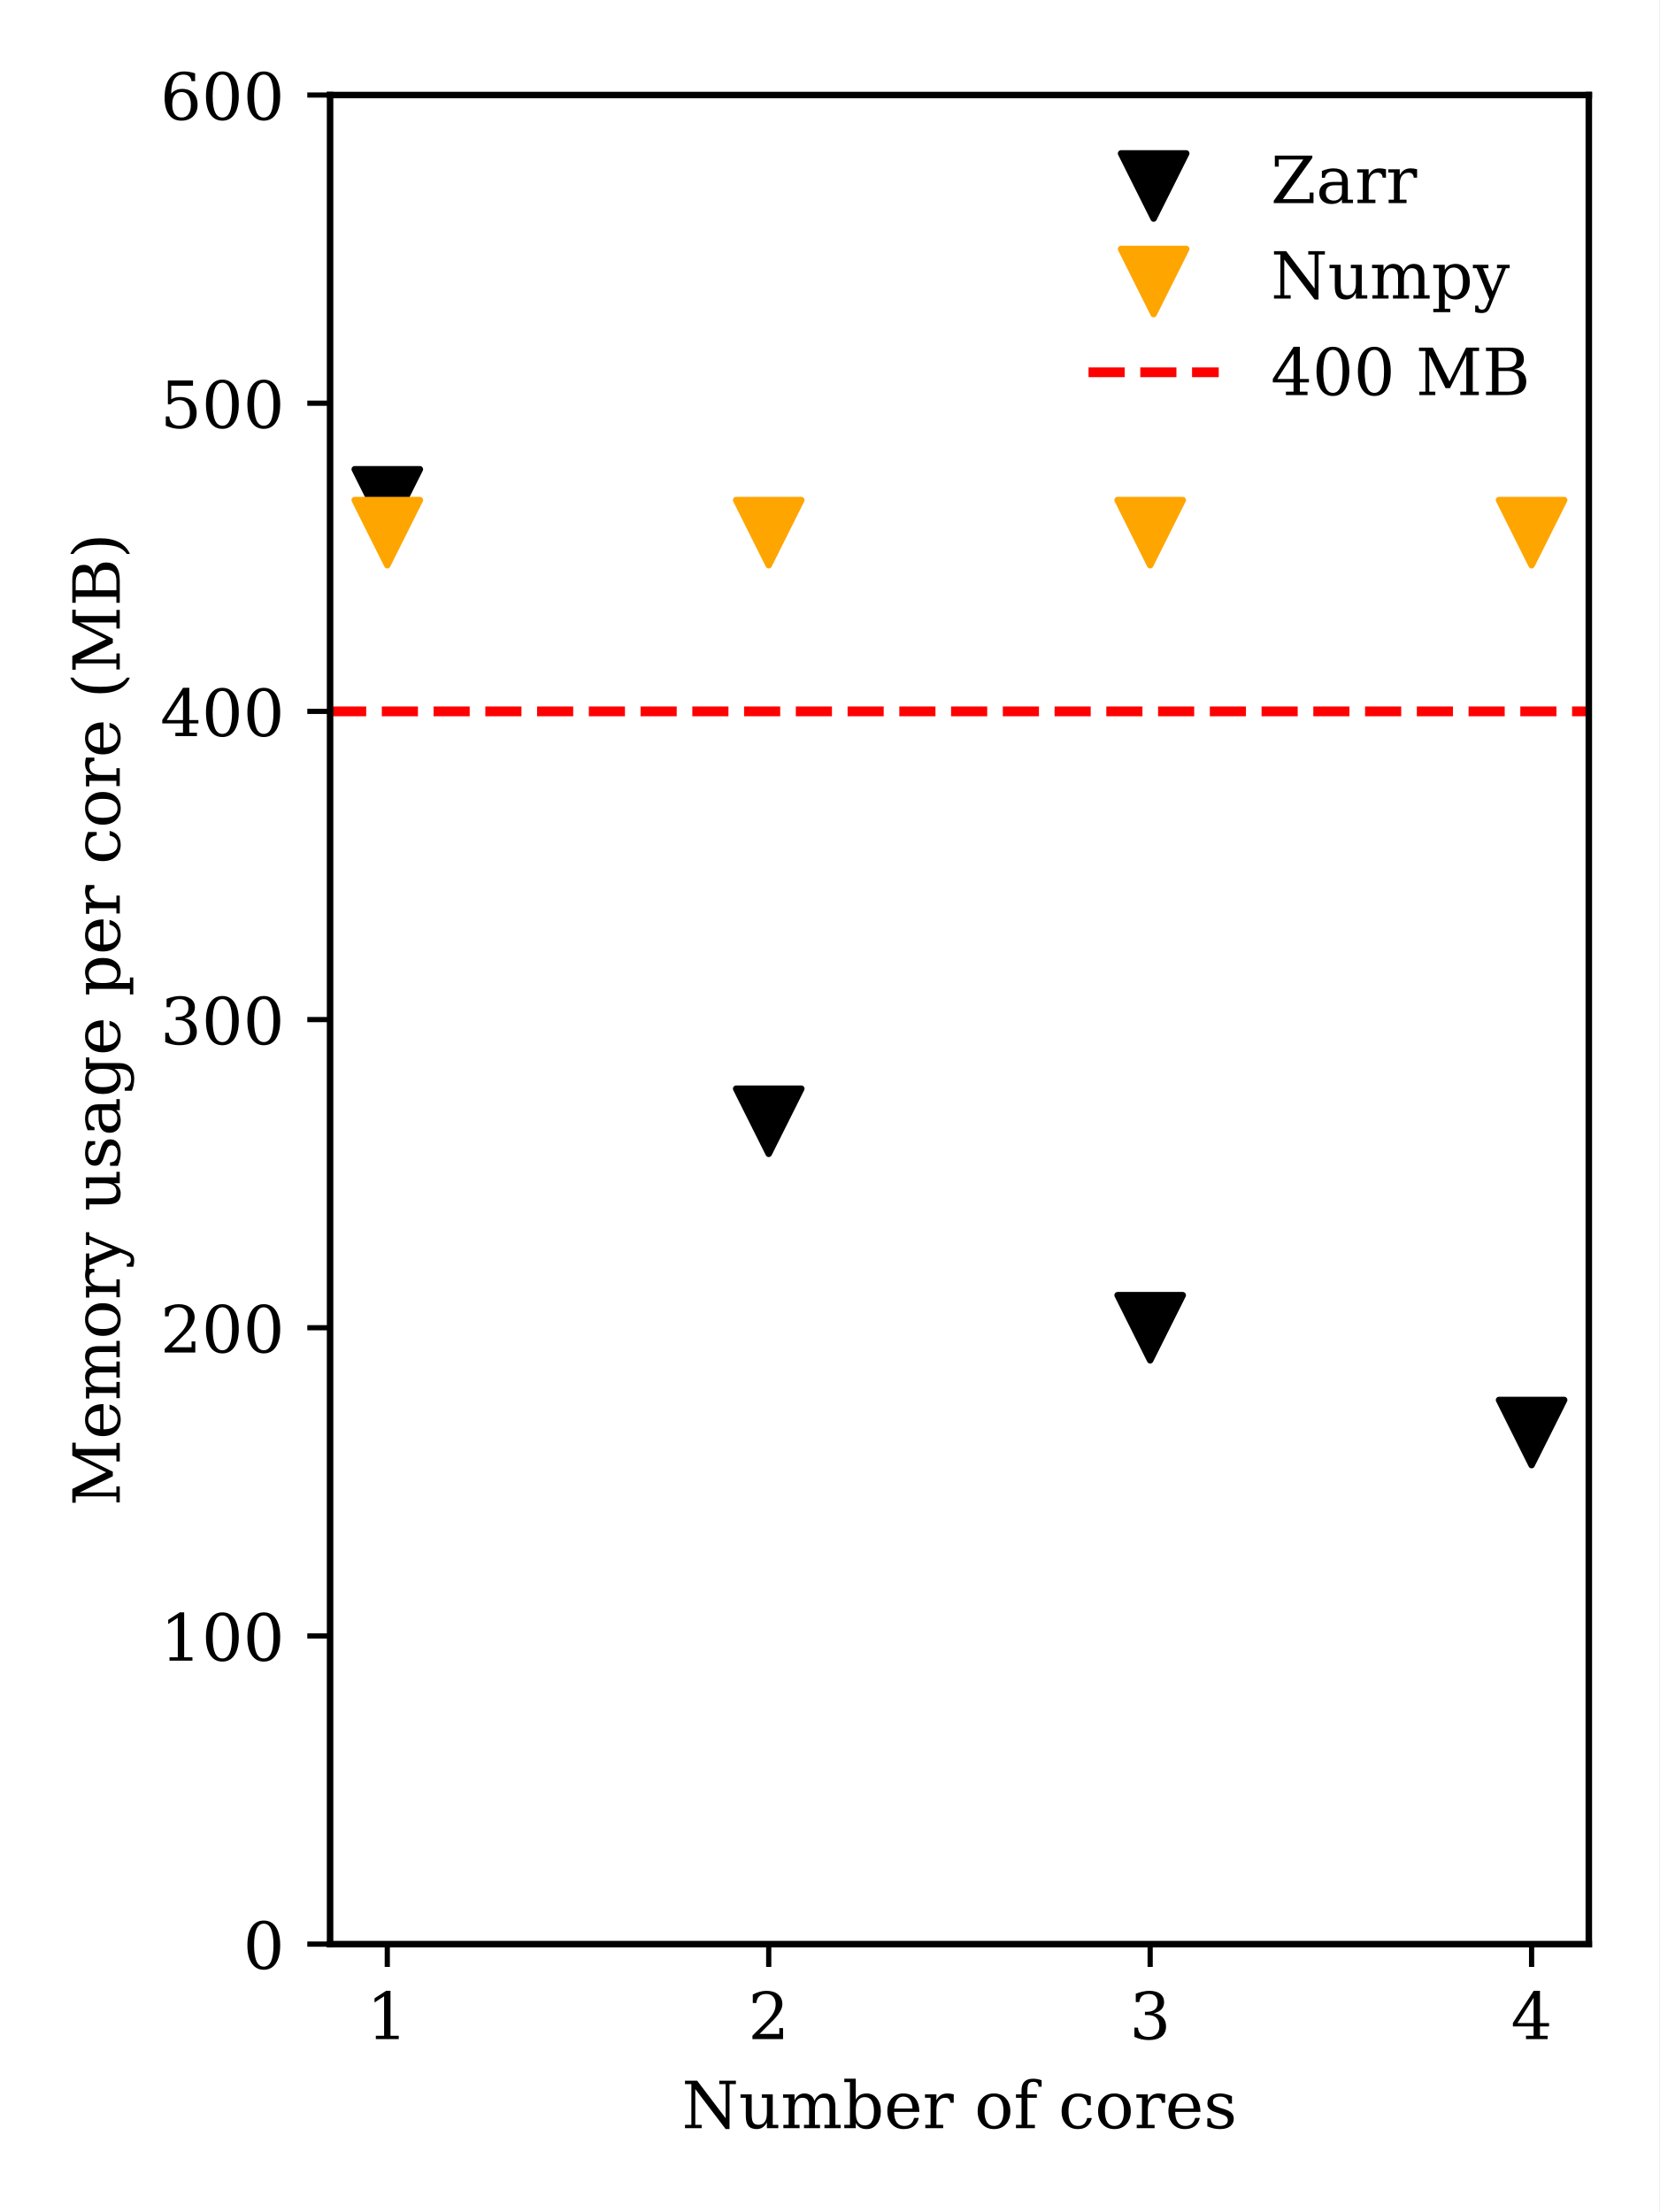
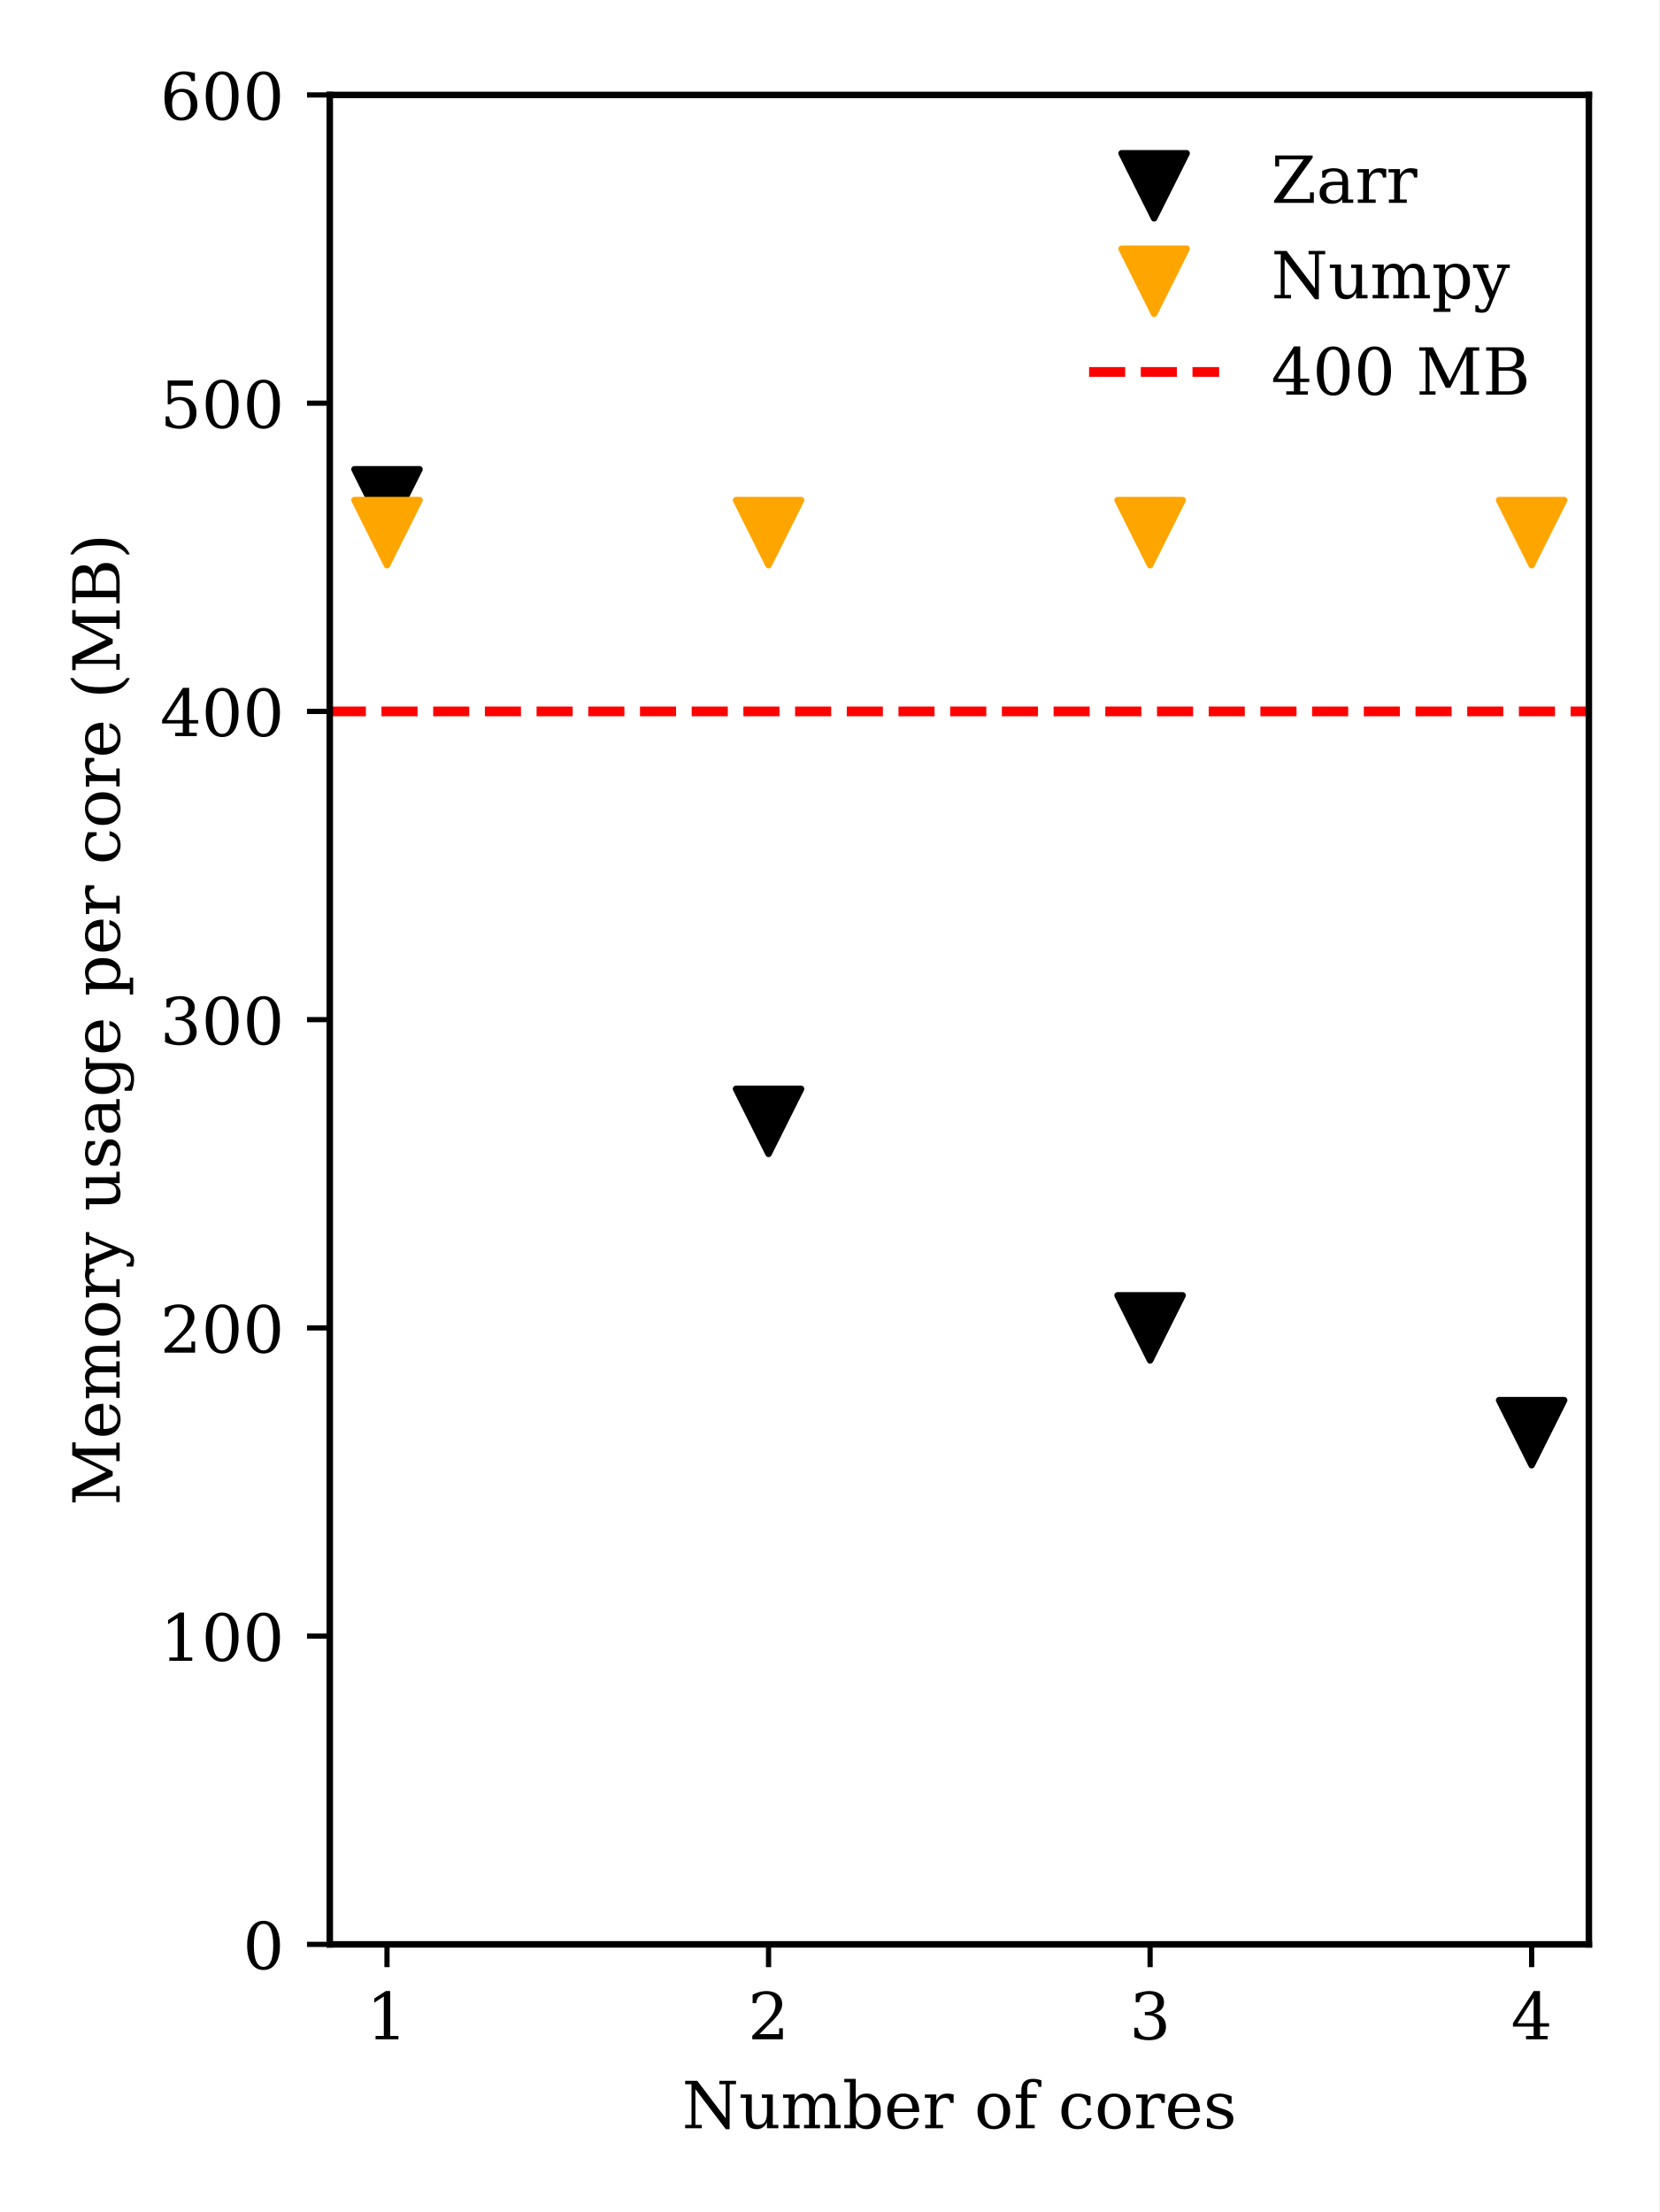
- <svg xmlns="http://www.w3.org/2000/svg" xmlns:xlink="http://www.w3.org/1999/xlink" width="254.88pt" height="339.84pt" viewBox="0 0 254.88 339.84" version="1.1">
+ <svg xmlns="http://www.w3.org/2000/svg" xmlns:xlink="http://www.w3.org/1999/xlink" width="255.118pt" height="340.157pt" viewBox="0 0 255.118 340.157" version="1.1">
  <defs>
    <style type="text/css">*{stroke-linejoin: round; stroke-linecap: butt}</style>
  </defs>
  <g id="figure_1">
    <g id="patch_1">
-       <path d="M 0 339.84  L 254.88 339.84  L 254.88 0  L 0 0  z " style="fill: #ffffff" />
+       <path d="M 0 340.157  L 255.118 340.157  L 255.118 0  L 0 0  z " style="fill: #ffffff" />
    </g>
    <g id="axes_1">
      <g id="patch_2">
-         <path d="M 50.708 298.684  L 244.08 298.684  L 244.08 14.599  L 50.708 14.599  z " style="fill: #ffffff" />
+         <path d="M 50.708 299.001  L 244.318 299.001  L 244.318 14.599  L 50.708 14.599  z " style="fill: #ffffff" />
      </g>
      <g id="PathCollection_1">
        <defs>
-           <path id="m1dc752d786" d="M -0 5  L 5 -5  L -5 -5  z " style="stroke: #000000" />
+           <path id="m61a2b41054" d="M -0 5  L 5 -5  L -5 -5  z " style="stroke: #000000" />
        </defs>
-         <g clip-path="url(#p3e38f3d911)">
-           <use xlink:href="#m1dc752d786" x="59.497" y="77.098" style="stroke: #000000" />
-           <use xlink:href="#m1dc752d786" x="118.095" y="172.266" style="stroke: #000000" />
-           <use xlink:href="#m1dc752d786" x="176.693" y="203.989" style="stroke: #000000" />
-           <use xlink:href="#m1dc752d786" x="235.29" y="220.087" style="stroke: #000000" />
+         <g clip-path="url(#p58eaa3ddd2)">
+           <use xlink:href="#m61a2b41054" x="59.508" y="77.168" style="stroke: #000000" />
+           <use xlink:href="#m61a2b41054" x="118.178" y="172.442" style="stroke: #000000" />
+           <use xlink:href="#m61a2b41054" x="176.848" y="204.201" style="stroke: #000000" />
+           <use xlink:href="#m61a2b41054" x="235.518" y="220.317" style="stroke: #000000" />
        </g>
      </g>
      <g id="PathCollection_2">
        <defs>
-           <path id="m532b89d127" d="M -0 5  L 5 -5  L -5 -5  z " style="stroke: #ffa500" />
+           <path id="mee1ea97fda" d="M -0 5  L 5 -5  L -5 -5  z " style="stroke: #ffa500" />
        </defs>
-         <g clip-path="url(#p3e38f3d911)">
-           <use xlink:href="#m532b89d127" x="59.497" y="81.833" style="fill: #ffa500; stroke: #ffa500" />
-           <use xlink:href="#m532b89d127" x="118.095" y="81.833" style="fill: #ffa500; stroke: #ffa500" />
-           <use xlink:href="#m532b89d127" x="176.693" y="81.833" style="fill: #ffa500; stroke: #ffa500" />
-           <use xlink:href="#m532b89d127" x="235.29" y="81.833" style="fill: #ffa500; stroke: #ffa500" />
+         <g clip-path="url(#p58eaa3ddd2)">
+           <use xlink:href="#mee1ea97fda" x="59.508" y="81.908" style="fill: #ffa500; stroke: #ffa500" />
+           <use xlink:href="#mee1ea97fda" x="118.178" y="81.908" style="fill: #ffa500; stroke: #ffa500" />
+           <use xlink:href="#mee1ea97fda" x="176.848" y="81.908" style="fill: #ffa500; stroke: #ffa500" />
+           <use xlink:href="#mee1ea97fda" x="235.518" y="81.908" style="fill: #ffa500; stroke: #ffa500" />
        </g>
      </g>
      <g id="matplotlib.axis_1">
        <g id="xtick_1">
          <g id="line2d_1">
            <defs>
-               <path id="mcca47e9ad9" d="M 0 0  L 0 3.5  " style="stroke: #000000; stroke-width: 0.8" />
-             </defs>
-             <g>
-               <use xlink:href="#mcca47e9ad9" x="59.497" y="298.684" style="stroke: #000000; stroke-width: 0.8" />
+               <path id="mb7ab203e08" d="M 0 0  L 0 3.5  " style="stroke: #000000; stroke-width: 0.8" />
+             </defs>
+             <g>
+               <use xlink:href="#mb7ab203e08" x="59.508" y="299.001" style="stroke: #000000; stroke-width: 0.8" />
            </g>
          </g>
          <g id="text_1">
-             <g transform="translate(56.31621 313.2822) scale(0.1 -0.1)">
+             <g transform="translate(56.32703 313.5997) scale(0.1 -0.1)">
              <defs>
                <path id="DejaVuSerif-31" d="M 909 0  L 909 331  L 1722 331  L 1722 4213  L 781 3603  L 781 4013  L 1919 4750  L 2350 4750  L 2350 331  L 3163 331  L 3163 0  L 909 0  z " transform="scale(0.015625)" />
              </defs>
              <use xlink:href="#DejaVuSerif-31" />
            </g>
          </g>
        </g>
        <g id="xtick_2">
          <g id="line2d_2">
            <g>
-               <use xlink:href="#mcca47e9ad9" x="118.095" y="298.684" style="stroke: #000000; stroke-width: 0.8" />
+               <use xlink:href="#mb7ab203e08" x="118.178" y="299.001" style="stroke: #000000; stroke-width: 0.8" />
            </g>
          </g>
          <g id="text_2">
-             <g transform="translate(114.9138 313.2822) scale(0.1 -0.1)">
+             <g transform="translate(114.9968 313.5997) scale(0.1 -0.1)">
              <defs>
                <path id="DejaVuSerif-32" d="M 819 3553  L 469 3553  L 469 4384  Q 803 4563 1142 4656  Q 1481 4750 1806 4750  Q 2534 4750 2956 4397  Q 3378 4044 3378 3438  Q 3378 2753 2422 1800  Q 2347 1728 2309 1691  L 1131 513  L 3078 513  L 3078 1088  L 3444 1088  L 3444 0  L 434 0  L 434 341  L 1850 1753  Q 2319 2222 2519 2614  Q 2719 3006 2719 3438  Q 2719 3909 2473 4175  Q 2228 4441 1797 4441  Q 1350 4441 1106 4219  Q 863 3997 819 3553  z " transform="scale(0.015625)" />
              </defs>
              <use xlink:href="#DejaVuSerif-32" />
            </g>
          </g>
        </g>
        <g id="xtick_3">
          <g id="line2d_3">
            <g>
-               <use xlink:href="#mcca47e9ad9" x="176.693" y="298.684" style="stroke: #000000; stroke-width: 0.8" />
+               <use xlink:href="#mb7ab203e08" x="176.848" y="299.001" style="stroke: #000000; stroke-width: 0.8" />
            </g>
          </g>
          <g id="text_3">
-             <g transform="translate(173.5115 313.2822) scale(0.1 -0.1)">
+             <g transform="translate(173.6666 313.5997) scale(0.1 -0.1)">
              <defs>
                <path id="DejaVuSerif-33" d="M 622 4469  Q 988 4606 1323 4678  Q 1659 4750 1953 4750  Q 2638 4750 3022 4454  Q 3406 4159 3406 3634  Q 3406 3213 3140 2930  Q 2875 2647 2388 2547  Q 2963 2466 3280 2130  Q 3597 1794 3597 1259  Q 3597 606 3158 257  Q 2719 -91 1894 -91  Q 1528 -91 1179 -12  Q 831 66 488 225  L 488 1131  L 838 1131  Q 869 681 1141 450  Q 1413 219 1906 219  Q 2384 219 2661 495  Q 2938 772 2938 1253  Q 2938 1803 2653 2086  Q 2369 2369 1819 2369  L 1522 2369  L 1522 2688  L 1678 2688  Q 2225 2688 2498 2914  Q 2772 3141 2772 3597  Q 2772 4006 2547 4223  Q 2322 4441 1900 4441  Q 1478 4441 1245 4241  Q 1013 4041 972 3647  L 622 3647  L 622 4469  z " transform="scale(0.015625)" />
              </defs>
              <use xlink:href="#DejaVuSerif-33" />
            </g>
          </g>
        </g>
        <g id="xtick_4">
          <g id="line2d_4">
            <g>
-               <use xlink:href="#mcca47e9ad9" x="235.29" y="298.684" style="stroke: #000000; stroke-width: 0.8" />
+               <use xlink:href="#mb7ab203e08" x="235.518" y="299.001" style="stroke: #000000; stroke-width: 0.8" />
            </g>
          </g>
          <g id="text_4">
-             <g transform="translate(232.1091 313.2822) scale(0.1 -0.1)">
+             <g transform="translate(232.3364 313.5997) scale(0.1 -0.1)">
              <defs>
                <path id="DejaVuSerif-34" d="M 2234 1581  L 2234 4063  L 641 1581  L 2234 1581  z M 3609 0  L 1484 0  L 1484 331  L 2234 331  L 2234 1247  L 197 1247  L 197 1588  L 2241 4750  L 2859 4750  L 2859 1581  L 3750 1581  L 3750 1247  L 2859 1247  L 2859 331  L 3609 331  L 3609 0  z " transform="scale(0.015625)" />
              </defs>
              <use xlink:href="#DejaVuSerif-34" />
            </g>
          </g>
        </g>
        <g id="text_5">
-           <g transform="translate(104.7431 326.9603) scale(0.1 -0.1)">
+           <g transform="translate(104.8622 327.2778) scale(0.1 -0.1)">
            <defs>
              <path id="DejaVuSerif-4e" d="M 313 0  L 313 331  L 941 331  L 941 4331  L 313 4331  L 313 4666  L 1509 4666  L 4306 984  L 4306 4331  L 3681 4331  L 3681 4666  L 5319 4666  L 5319 4331  L 4691 4331  L 4691 -91  L 4313 -91  L 1325 3841  L 1325 331  L 1953 331  L 1953 0  L 313 0  z " transform="scale(0.015625)" />
              <path id="DejaVuSerif-75" d="M 2266 3322  L 3341 3322  L 3341 331  L 3884 331  L 3884 0  L 2766 0  L 2766 588  Q 2606 256 2353 82  Q 2100 -91 1766 -91  Q 1213 -91 952 223  Q 691 538 691 1209  L 691 2988  L 172 2988  L 172 3322  L 1269 3322  L 1269 1388  Q 1269 781 1417 556  Q 1566 331 1947 331  Q 2347 331 2556 625  Q 2766 919 2766 1478  L 2766 2988  L 2266 2988  L 2266 3322  z " transform="scale(0.015625)" />
              <path id="DejaVuSerif-6d" d="M 3316 2675  Q 3481 3041 3739 3227  Q 3997 3413 4341 3413  Q 4863 3413 5119 3089  Q 5375 2766 5375 2113  L 5375 331  L 5894 331  L 5894 0  L 4300 0  L 4300 331  L 4800 331  L 4800 2047  Q 4800 2556 4650 2772  Q 4500 2988 4153 2988  Q 3769 2988 3567 2697  Q 3366 2406 3366 1850  L 3366 331  L 3866 331  L 3866 0  L 2291 0  L 2291 331  L 2791 331  L 2791 2069  Q 2791 2566 2641 2777  Q 2491 2988 2144 2988  Q 1759 2988 1557 2697  Q 1356 2406 1356 1850  L 1356 331  L 1856 331  L 1856 0  L 263 0  L 263 331  L 781 331  L 781 2994  L 231 2994  L 231 3322  L 1356 3322  L 1356 2731  Q 1516 3063 1762 3238  Q 2009 3413 2322 3413  Q 2709 3413 2968 3220  Q 3228 3028 3316 2675  z " transform="scale(0.015625)" />
              <path id="DejaVuSerif-62" d="M 738 331  L 738 4531  L 184 4531  L 184 4863  L 1313 4863  L 1313 2803  Q 1481 3116 1742 3264  Q 2003 3413 2388 3413  Q 3000 3413 3387 2928  Q 3775 2444 3775 1663  Q 3775 881 3387 395  Q 3000 -91 2388 -91  Q 2003 -91 1742 57  Q 1481 206 1313 519  L 1313 0  L 184 0  L 184 331  L 738 331  z M 1313 1497  Q 1313 897 1542 583  Q 1772 269 2209 269  Q 2650 269 2876 622  Q 3103 975 3103 1663  Q 3103 2353 2876 2703  Q 2650 3053 2209 3053  Q 1772 3053 1542 2737  Q 1313 2422 1313 1825  L 1313 1497  z " transform="scale(0.015625)" />
              <path id="DejaVuSerif-65" d="M 3469 1600  L 991 1600  L 991 1575  Q 991 903 1244 561  Q 1497 219 1991 219  Q 2369 219 2611 417  Q 2853 616 2950 1006  L 3413 1006  Q 3275 459 2904 184  Q 2534 -91 1931 -91  Q 1203 -91 761 389  Q 319 869 319 1663  Q 319 2450 753 2931  Q 1188 3413 1894 3413  Q 2647 3413 3050 2948  Q 3453 2484 3469 1600  z M 2791 1931  Q 2772 2513 2545 2808  Q 2319 3103 1894 3103  Q 1497 3103 1269 2806  Q 1041 2509 991 1931  L 2791 1931  z " transform="scale(0.015625)" />
              <path id="DejaVuSerif-72" d="M 3059 3328  L 3059 2497  L 2728 2497  Q 2713 2744 2591 2866  Q 2469 2988 2234 2988  Q 1809 2988 1582 2694  Q 1356 2400 1356 1850  L 1356 331  L 2022 331  L 2022 0  L 263 0  L 263 331  L 781 331  L 781 2994  L 231 2994  L 231 3322  L 1356 3322  L 1356 2731  Q 1525 3078 1790 3245  Q 2056 3413 2438 3413  Q 2578 3413 2733 3391  Q 2888 3369 3059 3328  z " transform="scale(0.015625)" />
              <path id="DejaVuSerif-20" transform="scale(0.015625)" />
              <path id="DejaVuSerif-6f" d="M 1925 219  Q 2388 219 2623 584  Q 2859 950 2859 1663  Q 2859 2375 2623 2739  Q 2388 3103 1925 3103  Q 1463 3103 1227 2739  Q 991 2375 991 1663  Q 991 950 1228 584  Q 1466 219 1925 219  z M 1925 -91  Q 1200 -91 759 389  Q 319 869 319 1663  Q 319 2456 758 2934  Q 1197 3413 1925 3413  Q 2653 3413 3092 2934  Q 3531 2456 3531 1663  Q 3531 869 3092 389  Q 2653 -91 1925 -91  z " transform="scale(0.015625)" />
              <path id="DejaVuSerif-66" d="M 2753 4078  L 2450 4078  Q 2447 4313 2317 4434  Q 2188 4556 1941 4556  Q 1619 4556 1487 4379  Q 1356 4203 1356 3750  L 1356 3322  L 2284 3322  L 2284 2988  L 1356 2988  L 1356 331  L 2094 331  L 2094 0  L 231 0  L 231 331  L 781 331  L 781 2988  L 231 2988  L 231 3322  L 781 3322  L 781 3738  Q 781 4294 1070 4578  Q 1359 4863 1919 4863  Q 2128 4863 2337 4825  Q 2547 4788 2753 4709  L 2753 4078  z " transform="scale(0.015625)" />
              <path id="DejaVuSerif-63" d="M 3291 997  Q 3169 466 2822 187  Q 2475 -91 1925 -91  Q 1200 -91 759 389  Q 319 869 319 1663  Q 319 2459 759 2936  Q 1200 3413 1925 3413  Q 2241 3413 2553 3339  Q 2866 3266 3181 3116  L 3181 2266  L 2847 2266  Q 2781 2703 2561 2903  Q 2341 3103 1931 3103  Q 1466 3103 1228 2742  Q 991 2381 991 1663  Q 991 944 1227 581  Q 1463 219 1931 219  Q 2303 219 2525 412  Q 2747 606 2828 997  L 3291 997  z " transform="scale(0.015625)" />
              <path id="DejaVuSerif-73" d="M 359 184  L 359 959  L 691 959  Q 703 588 923 403  Q 1144 219 1575 219  Q 1963 219 2166 364  Q 2369 509 2369 788  Q 2369 1006 2220 1140  Q 2072 1275 1594 1428  L 1178 1569  Q 750 1706 558 1912  Q 366 2119 366 2438  Q 366 2894 700 3153  Q 1034 3413 1625 3413  Q 1888 3413 2178 3344  Q 2469 3275 2778 3144  L 2778 2419  L 2447 2419  Q 2434 2741 2221 2922  Q 2009 3103 1644 3103  Q 1281 3103 1095 2975  Q 909 2847 909 2591  Q 909 2381 1050 2254  Q 1191 2128 1613 1997  L 2069 1856  Q 2541 1709 2748 1489  Q 2956 1269 2956 922  Q 2956 450 2595 179  Q 2234 -91 1600 -91  Q 1278 -91 972 -22  Q 666 47 359 184  z " transform="scale(0.015625)" />
            </defs>
            <use xlink:href="#DejaVuSerif-4e" />
            <use xlink:href="#DejaVuSerif-75" x="87.5" />
            <use xlink:href="#DejaVuSerif-6d" x="151.904" />
            <use xlink:href="#DejaVuSerif-62" x="246.729" />
            <use xlink:href="#DejaVuSerif-65" x="310.742" />
            <use xlink:href="#DejaVuSerif-72" x="369.922" />
            <use xlink:href="#DejaVuSerif-20" x="417.725" />
            <use xlink:href="#DejaVuSerif-6f" x="449.512" />
            <use xlink:href="#DejaVuSerif-66" x="509.717" />
            <use xlink:href="#DejaVuSerif-20" x="546.729" />
            <use xlink:href="#DejaVuSerif-63" x="578.516" />
            <use xlink:href="#DejaVuSerif-6f" x="634.521" />
            <use xlink:href="#DejaVuSerif-72" x="694.727" />
            <use xlink:href="#DejaVuSerif-65" x="742.529" />
            <use xlink:href="#DejaVuSerif-73" x="801.709" />
          </g>
        </g>
      </g>
      <g id="matplotlib.axis_2">
        <g id="ytick_1">
          <g id="line2d_5">
            <defs>
-               <path id="m0a89eca351" d="M 0 0  L -3.5 0  " style="stroke: #000000; stroke-width: 0.8" />
-             </defs>
-             <g>
-               <use xlink:href="#m0a89eca351" x="50.708" y="298.684" style="stroke: #000000; stroke-width: 0.8" />
+               <path id="m6087a80009" d="M 0 0  L -3.5 0  " style="stroke: #000000; stroke-width: 0.8" />
+             </defs>
+             <g>
+               <use xlink:href="#m6087a80009" x="50.708" y="299.001" style="stroke: #000000; stroke-width: 0.8" />
            </g>
          </g>
          <g id="text_6">
-             <g transform="translate(37.34531 302.483) scale(0.1 -0.1)">
+             <g transform="translate(37.34531 302.8004) scale(0.1 -0.1)">
              <defs>
                <path id="DejaVuSerif-30" d="M 2034 219  Q 2513 219 2750 744  Q 2988 1269 2988 2328  Q 2988 3391 2750 3916  Q 2513 4441 2034 4441  Q 1556 4441 1318 3916  Q 1081 3391 1081 2328  Q 1081 1269 1318 744  Q 1556 219 2034 219  z M 2034 -91  Q 1275 -91 848 546  Q 422 1184 422 2328  Q 422 3475 848 4112  Q 1275 4750 2034 4750  Q 2797 4750 3222 4112  Q 3647 3475 3647 2328  Q 3647 1184 3222 546  Q 2797 -91 2034 -91  z " transform="scale(0.015625)" />
              </defs>
              <use xlink:href="#DejaVuSerif-30" />
            </g>
          </g>
        </g>
        <g id="ytick_2">
          <g id="line2d_6">
            <g>
-               <use xlink:href="#m0a89eca351" x="50.708" y="251.336" style="stroke: #000000; stroke-width: 0.8" />
+               <use xlink:href="#m6087a80009" x="50.708" y="251.601" style="stroke: #000000; stroke-width: 0.8" />
            </g>
          </g>
          <g id="text_7">
-             <g transform="translate(24.62031 255.1355) scale(0.1 -0.1)">
+             <g transform="translate(24.62031 255.4001) scale(0.1 -0.1)">
              <use xlink:href="#DejaVuSerif-31" />
              <use xlink:href="#DejaVuSerif-30" x="63.623" />
              <use xlink:href="#DejaVuSerif-30" x="127.246" />
            </g>
          </g>
        </g>
        <g id="ytick_3">
          <g id="line2d_7">
            <g>
-               <use xlink:href="#m0a89eca351" x="50.708" y="203.989" style="stroke: #000000; stroke-width: 0.8" />
+               <use xlink:href="#m6087a80009" x="50.708" y="204.201" style="stroke: #000000; stroke-width: 0.8" />
            </g>
          </g>
          <g id="text_8">
-             <g transform="translate(24.62031 207.7881) scale(0.1 -0.1)">
+             <g transform="translate(24.62031 207.9998) scale(0.1 -0.1)">
              <use xlink:href="#DejaVuSerif-32" />
              <use xlink:href="#DejaVuSerif-30" x="63.623" />
              <use xlink:href="#DejaVuSerif-30" x="127.246" />
            </g>
          </g>
        </g>
        <g id="ytick_4">
          <g id="line2d_8">
            <g>
-               <use xlink:href="#m0a89eca351" x="50.708" y="156.641" style="stroke: #000000; stroke-width: 0.8" />
+               <use xlink:href="#m6087a80009" x="50.708" y="156.8" style="stroke: #000000; stroke-width: 0.8" />
            </g>
          </g>
          <g id="text_9">
-             <g transform="translate(24.62031 160.4407) scale(0.1 -0.1)">
+             <g transform="translate(24.62031 160.5994) scale(0.1 -0.1)">
              <use xlink:href="#DejaVuSerif-33" />
              <use xlink:href="#DejaVuSerif-30" x="63.623" />
              <use xlink:href="#DejaVuSerif-30" x="127.246" />
            </g>
          </g>
        </g>
        <g id="ytick_5">
          <g id="line2d_9">
            <g>
-               <use xlink:href="#m0a89eca351" x="50.708" y="109.294" style="stroke: #000000; stroke-width: 0.8" />
+               <use xlink:href="#m6087a80009" x="50.708" y="109.4" style="stroke: #000000; stroke-width: 0.8" />
            </g>
          </g>
          <g id="text_10">
-             <g transform="translate(24.62031 113.0933) scale(0.1 -0.1)">
+             <g transform="translate(24.62031 113.1991) scale(0.1 -0.1)">
              <use xlink:href="#DejaVuSerif-34" />
              <use xlink:href="#DejaVuSerif-30" x="63.623" />
              <use xlink:href="#DejaVuSerif-30" x="127.246" />
            </g>
          </g>
        </g>
        <g id="ytick_6">
          <g id="line2d_10">
            <g>
-               <use xlink:href="#m0a89eca351" x="50.708" y="61.947" style="stroke: #000000; stroke-width: 0.8" />
+               <use xlink:href="#m6087a80009" x="50.708" y="62" style="stroke: #000000; stroke-width: 0.8" />
            </g>
          </g>
          <g id="text_11">
-             <g transform="translate(24.62031 65.74586) scale(0.1 -0.1)">
+             <g transform="translate(24.62031 65.79877) scale(0.1 -0.1)">
              <defs>
                <path id="DejaVuSerif-35" d="M 3219 4666  L 3219 4153  L 1081 4153  L 1081 2816  Q 1244 2928 1461 2984  Q 1678 3041 1947 3041  Q 2703 3041 3140 2622  Q 3578 2203 3578 1478  Q 3578 738 3136 323  Q 2694 -91 1894 -91  Q 1572 -91 1234 -12  Q 897 66 544 225  L 544 1131  L 897 1131  Q 925 688 1179 453  Q 1434 219 1894 219  Q 2388 219 2653 544  Q 2919 869 2919 1478  Q 2919 2084 2655 2407  Q 2391 2731 1894 2731  Q 1613 2731 1398 2631  Q 1184 2531 1019 2322  L 750 2322  L 750 4666  L 3219 4666  z " transform="scale(0.015625)" />
              </defs>
              <use xlink:href="#DejaVuSerif-35" />
              <use xlink:href="#DejaVuSerif-30" x="63.623" />
              <use xlink:href="#DejaVuSerif-30" x="127.246" />
            </g>
          </g>
        </g>
        <g id="ytick_7">
          <g id="line2d_11">
            <g>
-               <use xlink:href="#m0a89eca351" x="50.708" y="14.599" style="stroke: #000000; stroke-width: 0.8" />
+               <use xlink:href="#m6087a80009" x="50.708" y="14.599" style="stroke: #000000; stroke-width: 0.8" />
            </g>
          </g>
          <g id="text_12">
            <g transform="translate(24.62031 18.39844) scale(0.1 -0.1)">
              <defs>
                <path id="DejaVuSerif-36" d="M 2094 219  Q 2534 219 2771 542  Q 3009 866 3009 1472  Q 3009 2078 2771 2401  Q 2534 2725 2094 2725  Q 1647 2725 1412 2412  Q 1178 2100 1178 1509  Q 1178 888 1415 553  Q 1653 219 2094 219  z M 1075 2569  Q 1288 2803 1556 2918  Q 1825 3034 2163 3034  Q 2859 3034 3264 2615  Q 3669 2197 3669 1472  Q 3669 763 3233 336  Q 2797 -91 2069 -91  Q 1278 -91 853 498  Q 428 1088 428 2181  Q 428 3406 931 4078  Q 1434 4750 2350 4750  Q 2597 4750 2869 4703  Q 3141 4656 3425 4563  L 3425 3794  L 3072 3794  Q 3034 4109 2831 4275  Q 2628 4441 2284 4441  Q 1678 4441 1381 3981  Q 1084 3522 1075 2569  z " transform="scale(0.015625)" />
              </defs>
              <use xlink:href="#DejaVuSerif-36" />
              <use xlink:href="#DejaVuSerif-30" x="63.623" />
              <use xlink:href="#DejaVuSerif-30" x="127.246" />
            </g>
          </g>
        </g>
        <g id="text_13">
-           <g transform="translate(18.39844 231.3751) rotate(-90) scale(0.1 -0.1)">
+           <g transform="translate(18.39844 231.5338) rotate(-90) scale(0.1 -0.1)">
            <defs>
              <path id="DejaVuSerif-4d" d="M 353 0  L 353 331  L 947 331  L 947 4331  L 319 4331  L 319 4666  L 1678 4666  L 3316 1344  L 4953 4666  L 6228 4666  L 6228 4331  L 5606 4331  L 5606 331  L 6203 331  L 6203 0  L 4378 0  L 4378 331  L 4972 331  L 4972 3938  L 3372 684  L 2931 684  L 1331 3938  L 1331 331  L 1925 331  L 1925 0  L 353 0  z " transform="scale(0.015625)" />
              <path id="DejaVuSerif-79" d="M 1381 -609  L 1600 -56  L 359 2988  L -19 2988  L -19 3322  L 1509 3322  L 1509 2988  L 978 2988  L 1913 703  L 2847 2988  L 2350 2988  L 2350 3322  L 3597 3322  L 3597 2988  L 3225 2988  L 1703 -750  Q 1547 -1138 1356 -1280  Q 1166 -1422 819 -1422  Q 672 -1422 517 -1397  Q 363 -1372 206 -1325  L 206 -691  L 500 -691  Q 519 -903 608 -995  Q 697 -1088 884 -1088  Q 1056 -1088 1161 -992  Q 1266 -897 1381 -609  z " transform="scale(0.015625)" />
              <path id="DejaVuSerif-61" d="M 2547 1044  L 2547 1747  L 1806 1747  Q 1378 1747 1168 1562  Q 959 1378 959 997  Q 959 650 1171 447  Q 1384 244 1747 244  Q 2106 244 2326 466  Q 2547 688 2547 1044  z M 3122 2075  L 3122 331  L 3634 331  L 3634 0  L 2547 0  L 2547 359  Q 2356 128 2106 18  Q 1856 -91 1522 -91  Q 969 -91 644 203  Q 319 497 319 997  Q 319 1513 691 1797  Q 1063 2081 1741 2081  L 2547 2081  L 2547 2309  Q 2547 2688 2317 2895  Q 2088 3103 1672 3103  Q 1328 3103 1125 2947  Q 922 2791 872 2484  L 575 2484  L 575 3156  Q 875 3284 1158 3348  Q 1441 3413 1709 3413  Q 2400 3413 2761 3070  Q 3122 2728 3122 2075  z " transform="scale(0.015625)" />
              <path id="DejaVuSerif-67" d="M 3359 2988  L 3359 72  Q 3359 -644 2965 -1033  Q 2572 -1422 1844 -1422  Q 1516 -1422 1216 -1362  Q 916 -1303 641 -1184  L 641 -488  L 941 -488  Q 997 -813 1206 -963  Q 1416 -1113 1806 -1113  Q 2313 -1113 2548 -827  Q 2784 -541 2784 72  L 2784 519  Q 2616 206 2355 57  Q 2094 -91 1709 -91  Q 1097 -91 708 395  Q 319 881 319 1663  Q 319 2444 706 2928  Q 1094 3413 1709 3413  Q 2094 3413 2355 3264  Q 2616 3116 2784 2803  L 2784 3322  L 3909 3322  L 3909 2988  L 3359 2988  z M 2784 1825  Q 2784 2422 2554 2737  Q 2325 3053 1888 3053  Q 1444 3053 1217 2703  Q 991 2353 991 1663  Q 991 975 1217 622  Q 1444 269 1888 269  Q 2325 269 2554 583  Q 2784 897 2784 1497  L 2784 1825  z " transform="scale(0.015625)" />
              <path id="DejaVuSerif-70" d="M 1313 1825  L 1313 1497  Q 1313 897 1542 583  Q 1772 269 2209 269  Q 2650 269 2876 622  Q 3103 975 3103 1663  Q 3103 2353 2876 2703  Q 2650 3053 2209 3053  Q 1772 3053 1542 2737  Q 1313 2422 1313 1825  z M 738 2988  L 184 2988  L 184 3322  L 1313 3322  L 1313 2803  Q 1481 3116 1742 3264  Q 2003 3413 2388 3413  Q 3000 3413 3387 2928  Q 3775 2444 3775 1663  Q 3775 881 3387 395  Q 3000 -91 2388 -91  Q 2003 -91 1742 57  Q 1481 206 1313 519  L 1313 -997  L 1856 -997  L 1856 -1331  L 184 -1331  L 184 -997  L 738 -997  L 738 2988  z " transform="scale(0.015625)" />
              <path id="DejaVuSerif-28" d="M 2041 -997  Q 1281 -656 893 83  Q 506 822 506 1931  Q 506 3044 893 3783  Q 1281 4522 2041 4863  L 2041 4556  Q 1559 4225 1350 3623  Q 1141 3022 1141 1931  Q 1141 844 1350 242  Q 1559 -359 2041 -691  L 2041 -997  z " transform="scale(0.015625)" />
              <path id="DejaVuSerif-42" d="M 1581 331  L 2516 331  Q 3078 331 3337 575  Q 3597 819 3597 1350  Q 3597 1878 3339 2120  Q 3081 2363 2516 2363  L 1581 2363  L 1581 331  z M 1581 2694  L 2375 2694  Q 2888 2694 3123 2891  Q 3359 3088 3359 3513  Q 3359 3941 3123 4136  Q 2888 4331 2375 4331  L 1581 4331  L 1581 2694  z M 353 0  L 353 331  L 947 331  L 947 4331  L 353 4331  L 353 4666  L 2656 4666  Q 3363 4666 3720 4377  Q 4078 4088 4078 3513  Q 4078 3097 3829 2850  Q 3581 2603 3103 2547  Q 3697 2472 4005 2167  Q 4313 1863 4313 1350  Q 4313 656 3875 328  Q 3438 0 2509 0  L 353 0  z " transform="scale(0.015625)" />
              <path id="DejaVuSerif-29" d="M 453 -997  L 453 -691  Q 934 -359 1145 242  Q 1356 844 1356 1931  Q 1356 3022 1145 3623  Q 934 4225 453 4556  L 453 4863  Q 1216 4522 1603 3783  Q 1991 3044 1991 1931  Q 1991 822 1603 83  Q 1216 -656 453 -997  z " transform="scale(0.015625)" />
            </defs>
            <use xlink:href="#DejaVuSerif-4d" />
            <use xlink:href="#DejaVuSerif-65" x="102.393" />
            <use xlink:href="#DejaVuSerif-6d" x="161.572" />
            <use xlink:href="#DejaVuSerif-6f" x="256.396" />
            <use xlink:href="#DejaVuSerif-72" x="316.602" />
            <use xlink:href="#DejaVuSerif-79" x="364.404" />
            <use xlink:href="#DejaVuSerif-20" x="420.898" />
            <use xlink:href="#DejaVuSerif-75" x="452.686" />
            <use xlink:href="#DejaVuSerif-73" x="517.09" />
            <use xlink:href="#DejaVuSerif-61" x="568.408" />
            <use xlink:href="#DejaVuSerif-67" x="628.027" />
            <use xlink:href="#DejaVuSerif-65" x="692.041" />
            <use xlink:href="#DejaVuSerif-20" x="751.221" />
            <use xlink:href="#DejaVuSerif-70" x="783.008" />
            <use xlink:href="#DejaVuSerif-65" x="847.021" />
            <use xlink:href="#DejaVuSerif-72" x="906.201" />
            <use xlink:href="#DejaVuSerif-20" x="954.004" />
            <use xlink:href="#DejaVuSerif-63" x="985.791" />
            <use xlink:href="#DejaVuSerif-6f" x="1041.797" />
            <use xlink:href="#DejaVuSerif-72" x="1102.002" />
            <use xlink:href="#DejaVuSerif-65" x="1149.805" />
            <use xlink:href="#DejaVuSerif-20" x="1208.984" />
            <use xlink:href="#DejaVuSerif-28" x="1240.771" />
            <use xlink:href="#DejaVuSerif-4d" x="1279.785" />
            <use xlink:href="#DejaVuSerif-42" x="1382.178" />
            <use xlink:href="#DejaVuSerif-29" x="1455.664" />
          </g>
        </g>
      </g>
      <g id="line2d_12">
-         <path d="M 50.708 109.294  L 244.08 109.294  " clip-path="url(#p3e38f3d911)" style="fill: none; stroke-dasharray: 5.55,2.4; stroke-dashoffset: 0; stroke: #ff0000; stroke-width: 1.5" />
+         <path d="M 50.708 109.4  L 244.318 109.4  " clip-path="url(#p58eaa3ddd2)" style="fill: none; stroke-dasharray: 5.55,2.4; stroke-dashoffset: 0; stroke: #ff0000; stroke-width: 1.5" />
      </g>
      <g id="patch_3">
-         <path d="M 50.708 298.684  L 50.708 14.599  " style="fill: none; stroke: #000000; stroke-linejoin: miter; stroke-linecap: square" />
+         <path d="M 50.708 299.001  L 50.708 14.599  " style="fill: none; stroke: #000000; stroke-linejoin: miter; stroke-linecap: square" />
      </g>
      <g id="patch_4">
-         <path d="M 244.08 298.684  L 244.08 14.599  " style="fill: none; stroke: #000000; stroke-linejoin: miter; stroke-linecap: square" />
+         <path d="M 244.318 299.001  L 244.318 14.599  " style="fill: none; stroke: #000000; stroke-linejoin: miter; stroke-linecap: square" />
      </g>
      <g id="patch_5">
-         <path d="M 50.708 298.684  L 244.08 298.684  " style="fill: none; stroke: #000000; stroke-linejoin: miter; stroke-linecap: square" />
+         <path d="M 50.708 299.001  L 244.318 299.001  " style="fill: none; stroke: #000000; stroke-linejoin: miter; stroke-linecap: square" />
      </g>
      <g id="patch_6">
-         <path d="M 50.708 14.599  L 244.08 14.599  " style="fill: none; stroke: #000000; stroke-linejoin: miter; stroke-linecap: square" />
+         <path d="M 50.708 14.599  L 244.318 14.599  " style="fill: none; stroke: #000000; stroke-linejoin: miter; stroke-linecap: square" />
      </g>
      <g id="legend_1">
        <g id="PathCollection_3">
          <g>
-             <use xlink:href="#m1dc752d786" x="177.227" y="28.573" style="stroke: #000000" />
+             <use xlink:href="#m61a2b41054" x="177.465" y="28.573" style="stroke: #000000" />
          </g>
        </g>
        <g id="text_14">
-           <g transform="translate(195.2269 31.19766) scale(0.1 -0.1)">
+           <g transform="translate(195.465 31.19766) scale(0.1 -0.1)">
            <defs>
              <path id="DejaVuSerif-5a" d="M 288 0  L 288 225  L 3194 4281  L 781 4281  L 781 3584  L 397 3584  L 397 4666  L 4084 4666  L 4084 4441  L 1178 384  L 3816 384  L 3816 1038  L 4197 1038  L 4197 0  L 288 0  z " transform="scale(0.015625)" />
            </defs>
            <use xlink:href="#DejaVuSerif-5a" />
            <use xlink:href="#DejaVuSerif-61" x="69.482" />
            <use xlink:href="#DejaVuSerif-72" x="129.102" />
            <use xlink:href="#DejaVuSerif-72" x="176.904" />
          </g>
        </g>
        <g id="PathCollection_4">
          <g>
-             <use xlink:href="#m532b89d127" x="177.227" y="43.251" style="fill: #ffa500; stroke: #ffa500" />
+             <use xlink:href="#mee1ea97fda" x="177.465" y="43.251" style="fill: #ffa500; stroke: #ffa500" />
          </g>
        </g>
        <g id="text_15">
-           <g transform="translate(195.2269 45.87578) scale(0.1 -0.1)">
+           <g transform="translate(195.465 45.87578) scale(0.1 -0.1)">
            <use xlink:href="#DejaVuSerif-4e" />
            <use xlink:href="#DejaVuSerif-75" x="87.5" />
            <use xlink:href="#DejaVuSerif-6d" x="151.904" />
            <use xlink:href="#DejaVuSerif-70" x="246.729" />
            <use xlink:href="#DejaVuSerif-79" x="310.742" />
          </g>
        </g>
        <g id="line2d_13">
-           <path d="M 167.227 57.196  L 177.227 57.196  L 187.227 57.196  " style="fill: none; stroke-dasharray: 5.55,2.4; stroke-dashoffset: 0; stroke: #ff0000; stroke-width: 1.5" />
+           <path d="M 167.465 57.196  L 177.465 57.196  L 187.465 57.196  " style="fill: none; stroke-dasharray: 5.55,2.4; stroke-dashoffset: 0; stroke: #ff0000; stroke-width: 1.5" />
        </g>
        <g id="text_16">
-           <g transform="translate(195.2269 60.69609) scale(0.1 -0.1)">
+           <g transform="translate(195.465 60.69609) scale(0.1 -0.1)">
            <use xlink:href="#DejaVuSerif-34" />
            <use xlink:href="#DejaVuSerif-30" x="63.623" />
            <use xlink:href="#DejaVuSerif-30" x="127.246" />
            <use xlink:href="#DejaVuSerif-20" x="190.869" />
            <use xlink:href="#DejaVuSerif-4d" x="222.656" />
            <use xlink:href="#DejaVuSerif-42" x="325.049" />
          </g>
        </g>
      </g>
    </g>
  </g>
  <defs>
-     <clipPath id="p3e38f3d911">
-       <rect x="50.708" y="14.599" width="193.372" height="284.085" />
+     <clipPath id="p58eaa3ddd2">
+       <rect x="50.708" y="14.599" width="193.61" height="284.402" />
    </clipPath>
  </defs>
</svg>
